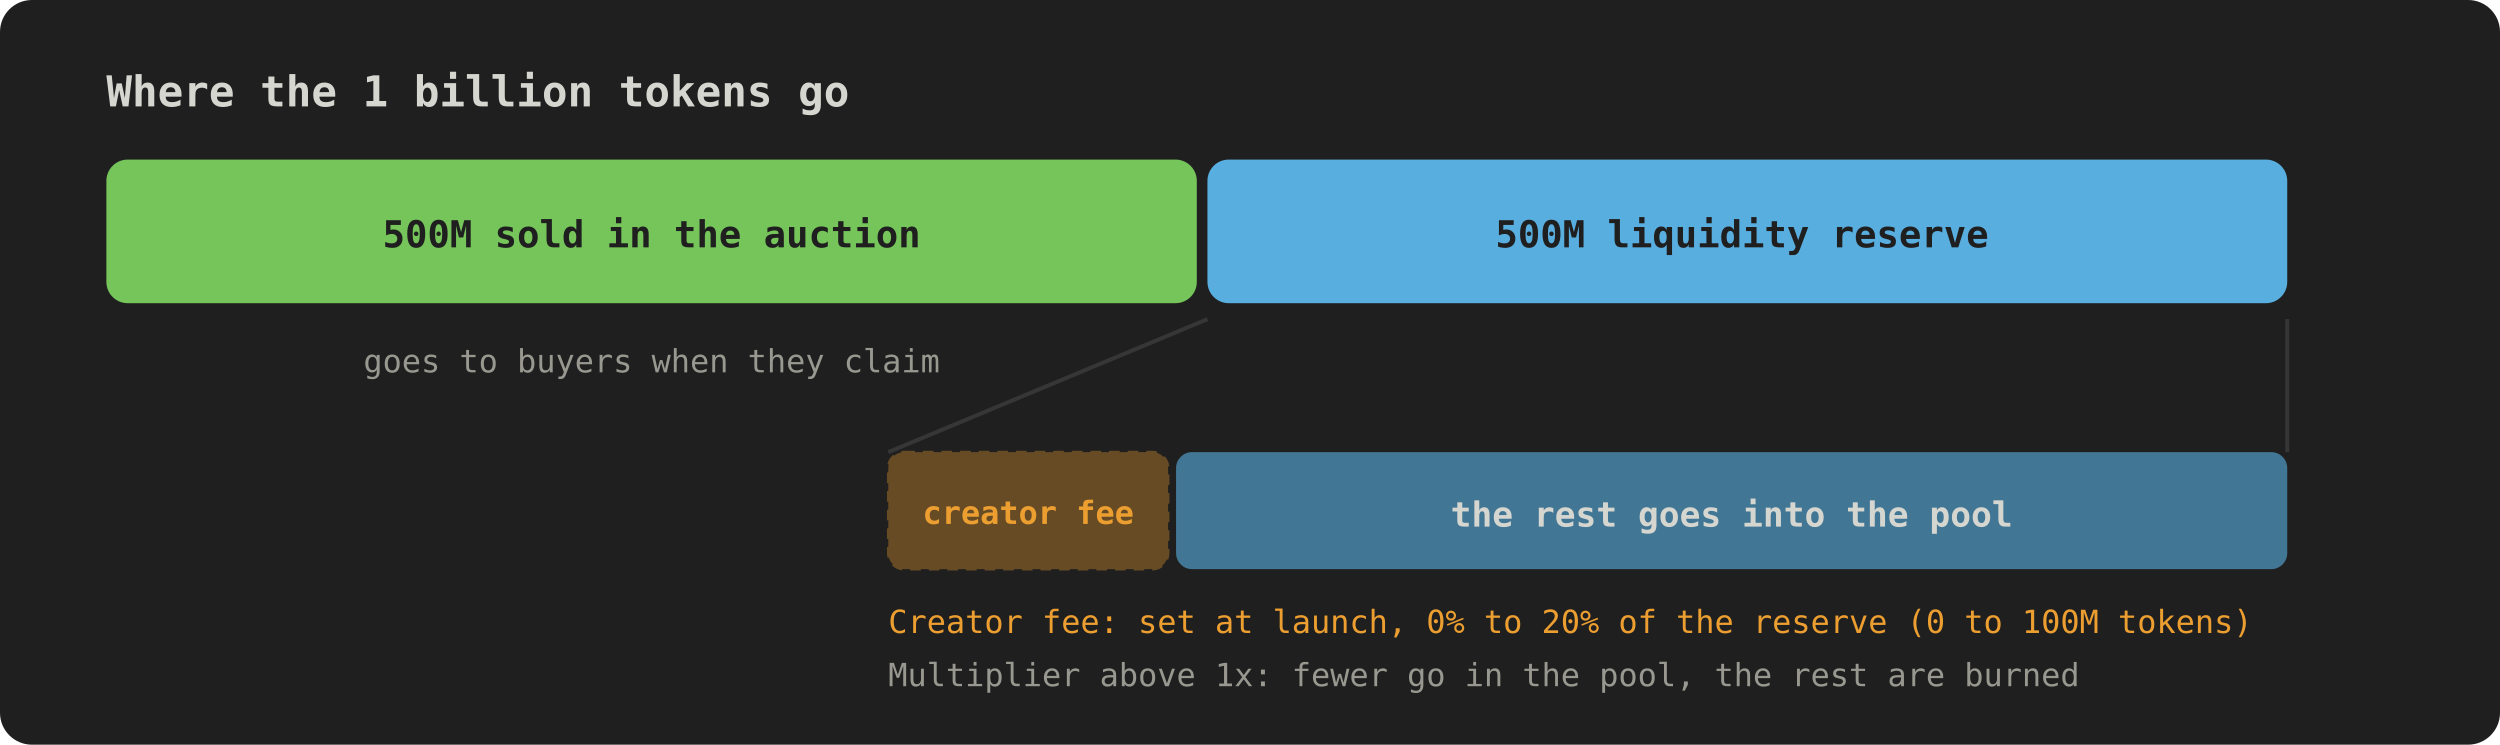
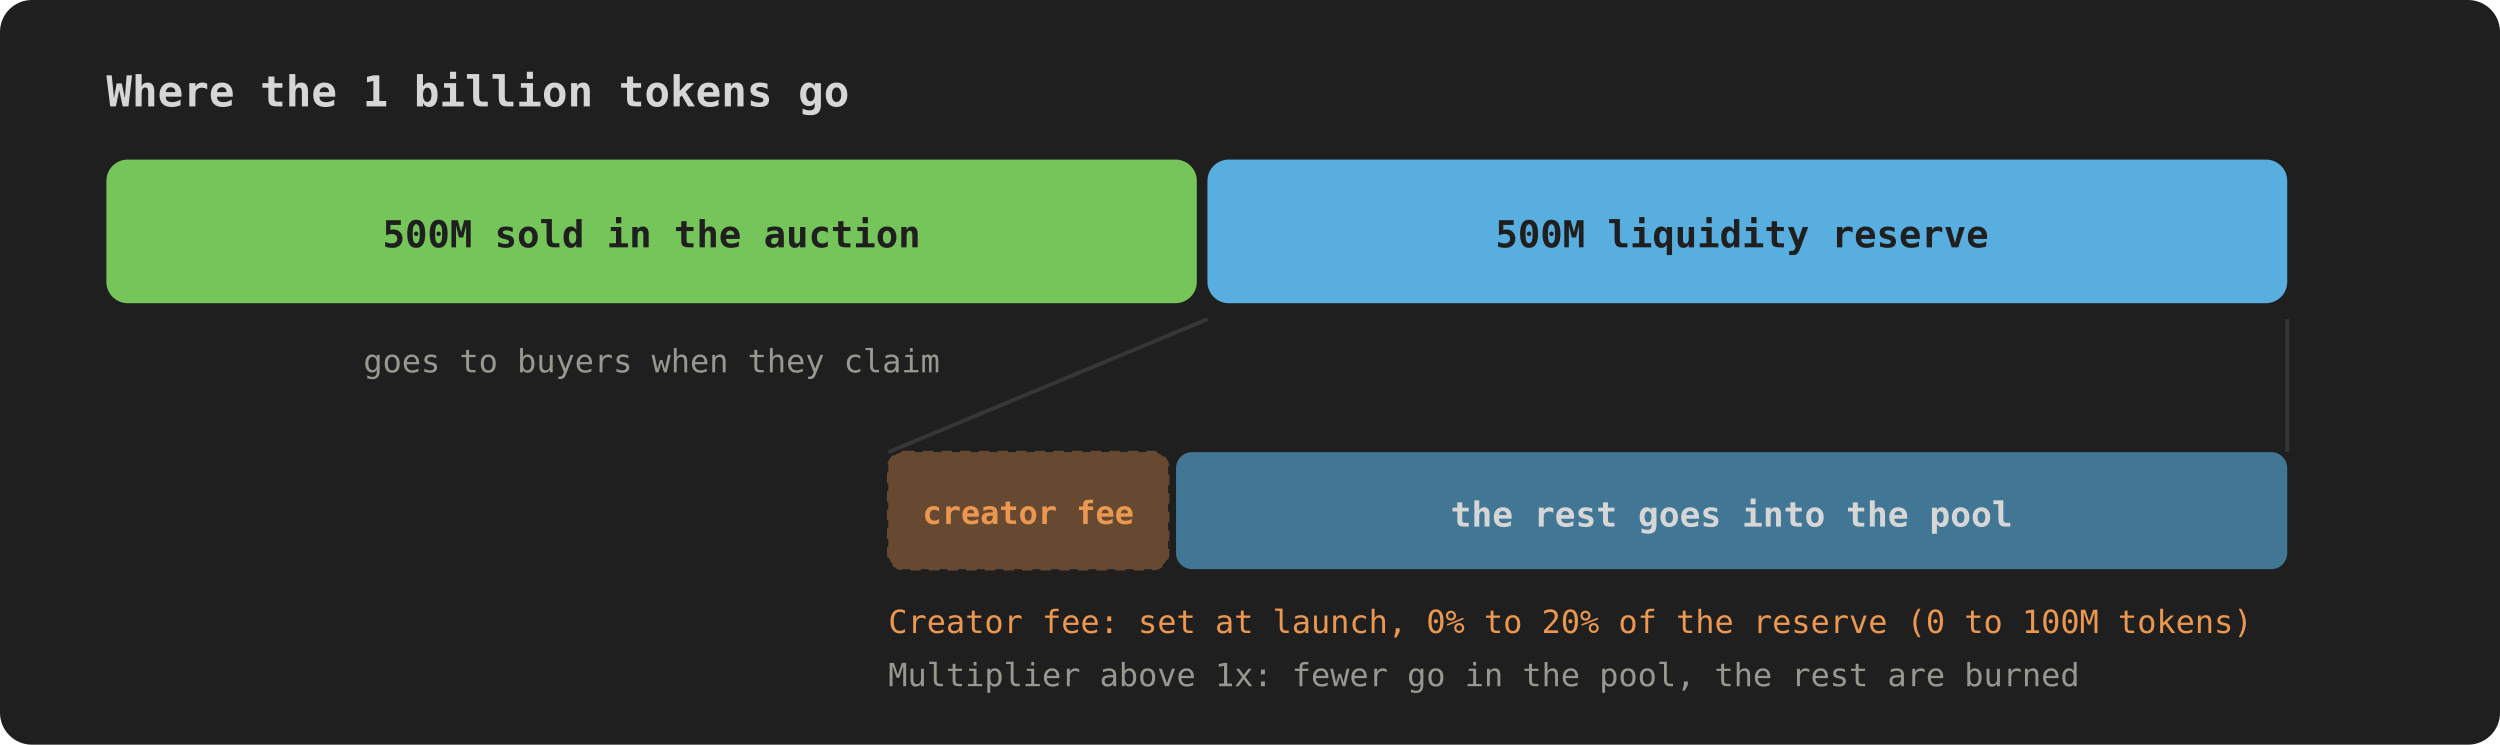
<svg xmlns="http://www.w3.org/2000/svg" viewBox="0 0 940 280" width="940" height="280" role="img" aria-label="Supply split: 500 million sold, 500 million reserve. The launcher sets a creator fee of 0 to 20 percent of the reserve; the rest goes into the pool.">
  <rect width="940" height="280" rx="12" fill="#1f1f1f" />
-   <text x="40" y="40" font-family="JetBrains Mono, SF Mono, Menlo, Consolas, monospace" font-size="16" fill="#d6d6d0" text-anchor="start" font-weight="700">Where the 1 billion tokens go</text>
+   <text x="40" y="40" font-family="JetBrains Mono, SF Mono, Menlo, Consolas, monospace" font-size="16" fill="#d6d6d6" text-anchor="start" font-weight="700">Where the 1 billion tokens go</text>
  <rect x="40" y="60" width="410.0" height="54" rx="8" fill="#7ed760" opacity=".9" />
  <text x="245.0" y="93" font-family="JetBrains Mono, SF Mono, Menlo, Consolas, monospace" font-size="14" fill="#1f1f1f" text-anchor="middle" font-weight="700">500M sold in the auction</text>
  <rect x="454.0" y="60" width="406.0" height="54" rx="8" fill="#5fbef5" opacity=".9" />
  <text x="655.0" y="93" font-family="JetBrains Mono, SF Mono, Menlo, Consolas, monospace" font-size="14" fill="#1f1f1f" text-anchor="middle" font-weight="700">500M liquidity reserve</text>
  <text x="245.0" y="140" font-family="JetBrains Mono, SF Mono, Menlo, Consolas, monospace" font-size="12" fill="#989890" text-anchor="middle" font-weight="400">goes to buyers when they claim</text>
  <path d="M454.0,120 L334.0,170 M860.0,120 L860.0,170" stroke="#363636" stroke-width="1.5" fill="none" />
-   <rect x="334.0" y="170" width="105.2" height="44" rx="6" fill="#ec9f30" opacity=".35" stroke="#ec9f30" stroke-dasharray="4 3" />
-   <text x="386.6" y="197" font-family="JetBrains Mono, SF Mono, Menlo, Consolas, monospace" font-size="12" fill="#ec9f30" text-anchor="middle" font-weight="700">creator fee</text>
+   <rect x="334.0" y="170" width="105.2" height="44" rx="6" fill="#ec9750" opacity=".35" stroke="#ec9750" stroke-dasharray="4 3" />
+   <text x="386.6" y="197" font-family="JetBrains Mono, SF Mono, Menlo, Consolas, monospace" font-size="12" fill="#ec9750" text-anchor="middle" font-weight="700">creator fee</text>
  <rect x="442.2" y="170" width="417.8" height="44" rx="6" fill="#5fbef5" opacity=".55" />
-   <text x="651.1" y="198" font-family="JetBrains Mono, SF Mono, Menlo, Consolas, monospace" font-size="13" fill="#d6d6d0" text-anchor="middle" font-weight="700">the rest goes into the pool</text>
-   <text x="334.0" y="238" font-family="JetBrains Mono, SF Mono, Menlo, Consolas, monospace" font-size="12" fill="#ec9f30" text-anchor="start" font-weight="400">Creator fee: set at launch, 0% to 20% of the reserve (0 to 100M tokens)</text>
+   <text x="651.1" y="198" font-family="JetBrains Mono, SF Mono, Menlo, Consolas, monospace" font-size="13" fill="#d6d6d6" text-anchor="middle" font-weight="700">the rest goes into the pool</text>
+   <text x="334.0" y="238" font-family="JetBrains Mono, SF Mono, Menlo, Consolas, monospace" font-size="12" fill="#ec9750" text-anchor="start" font-weight="400">Creator fee: set at launch, 0% to 20% of the reserve (0 to 100M tokens)</text>
  <text x="334.0" y="258" font-family="JetBrains Mono, SF Mono, Menlo, Consolas, monospace" font-size="12" fill="#989890" text-anchor="start" font-weight="400">Multiplier above 1x: fewer go in the pool, the rest are burned</text>
</svg>
